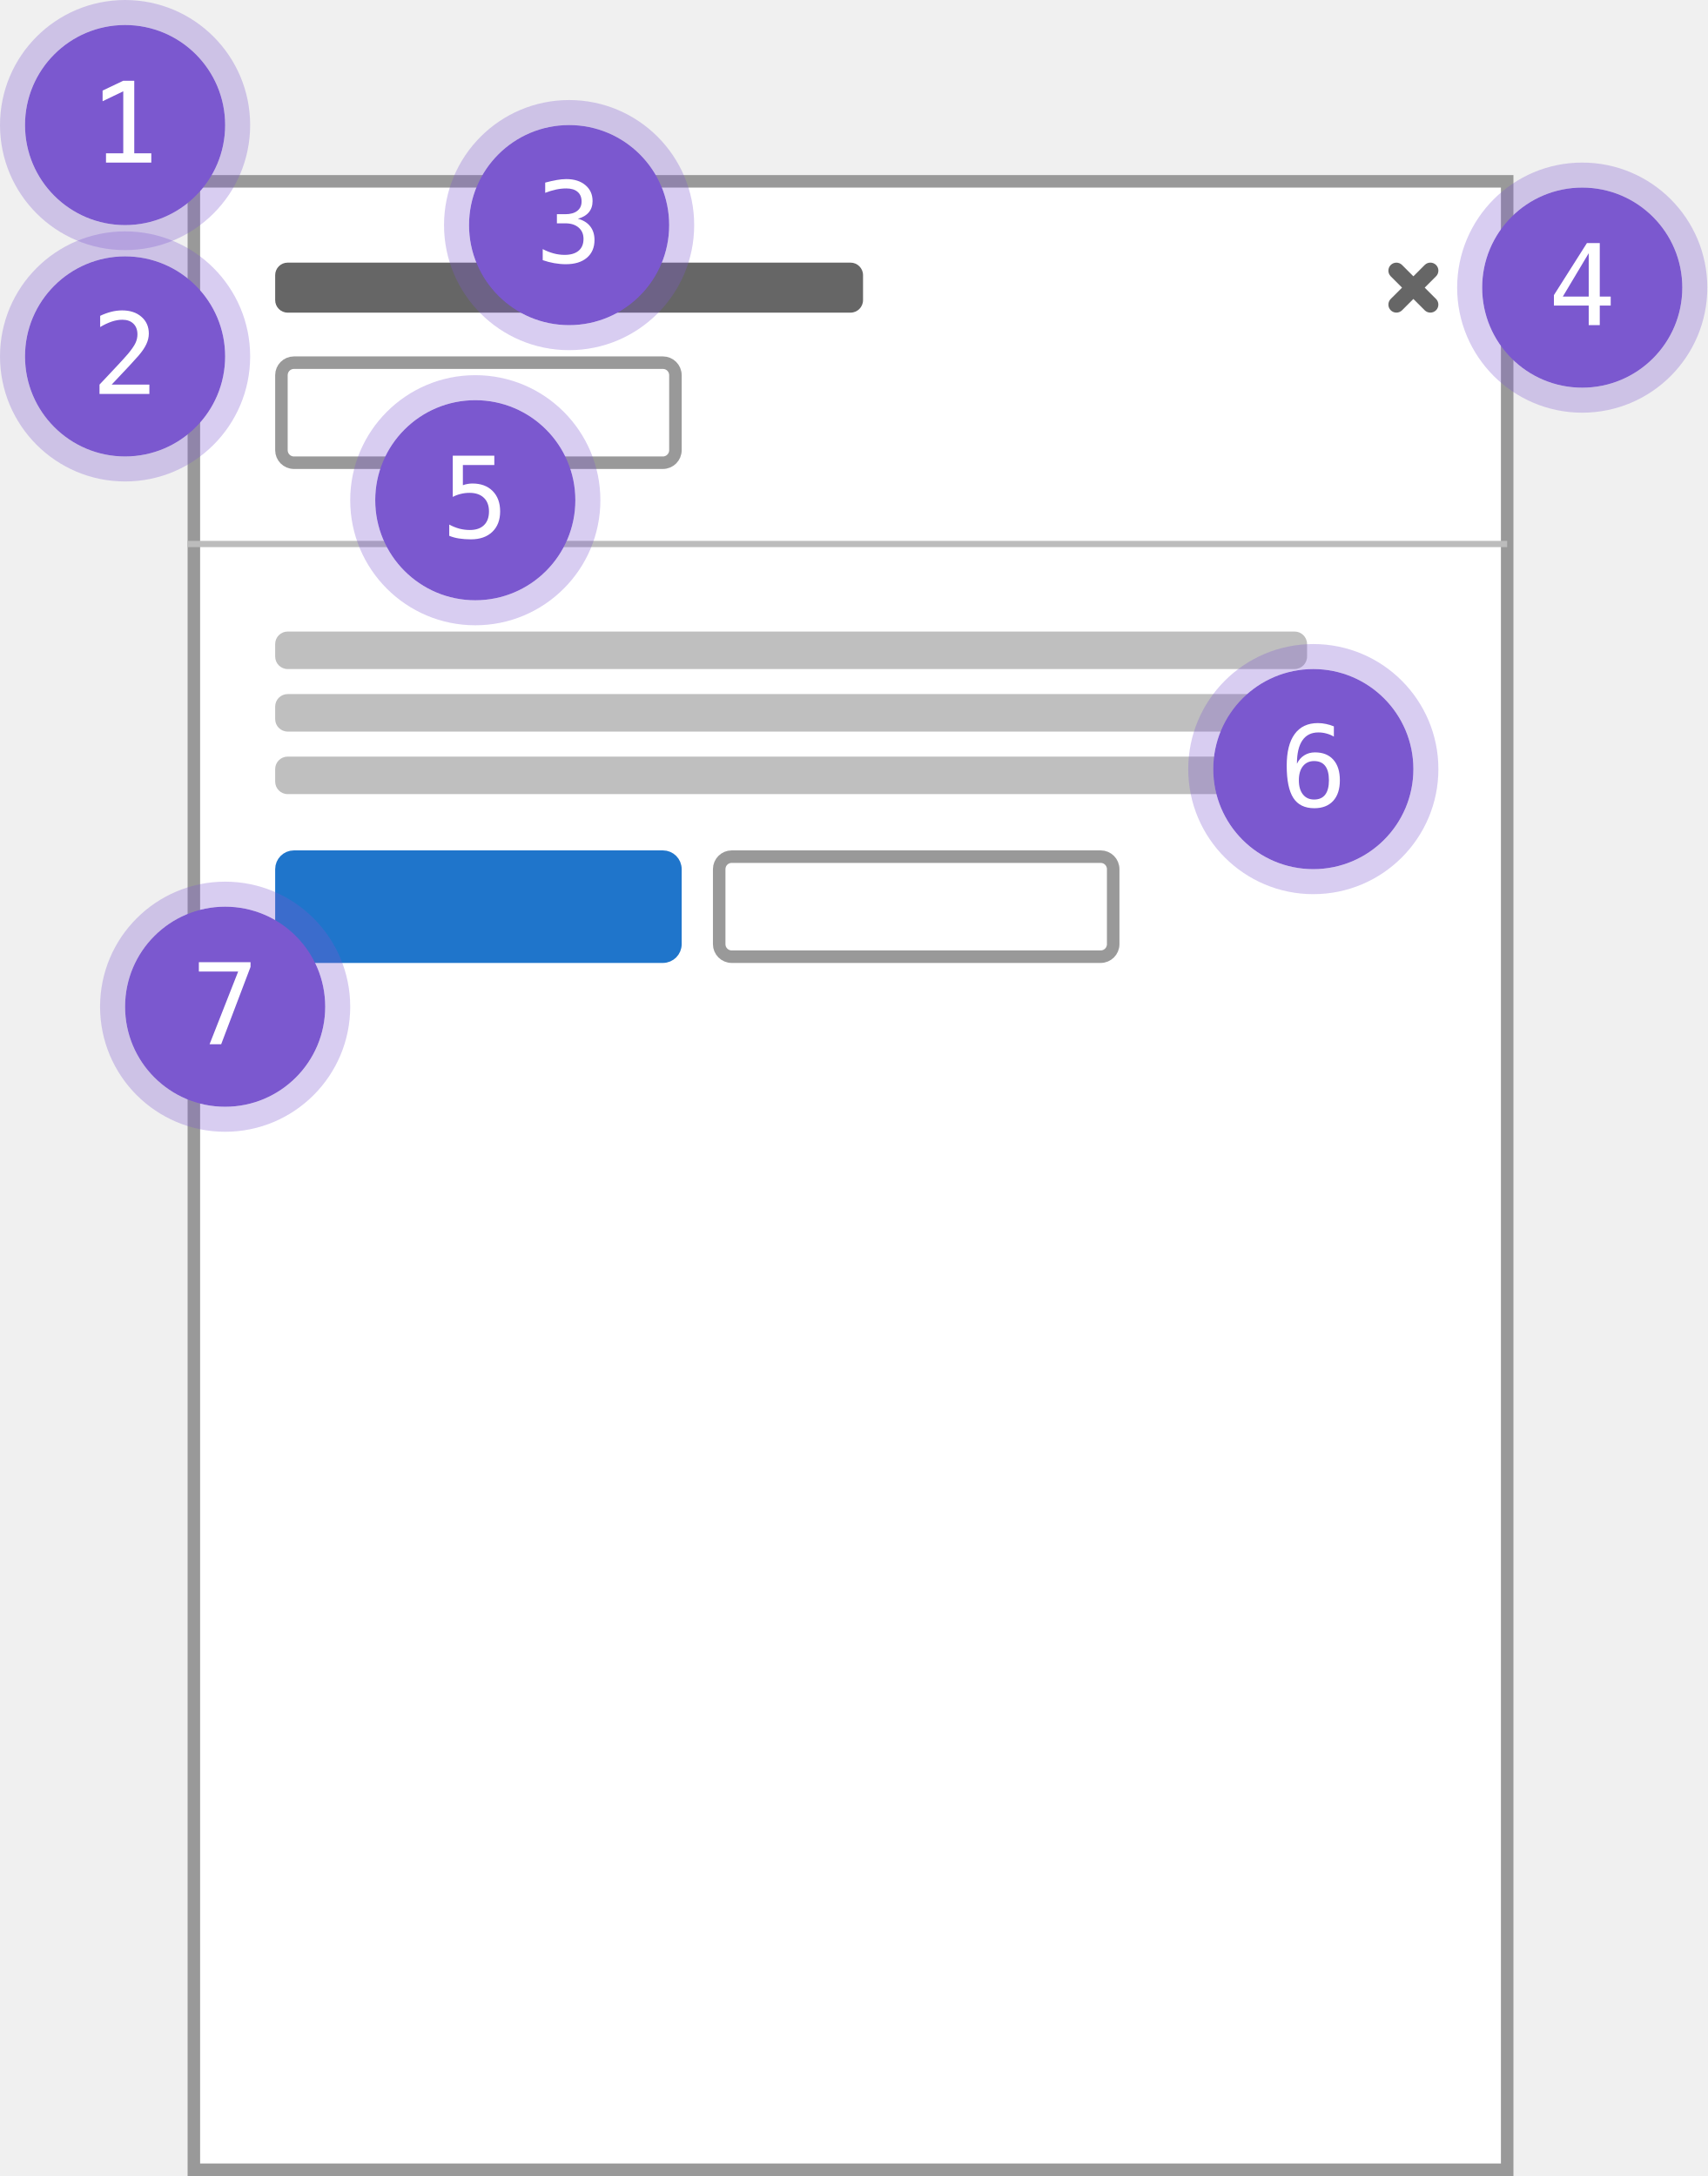
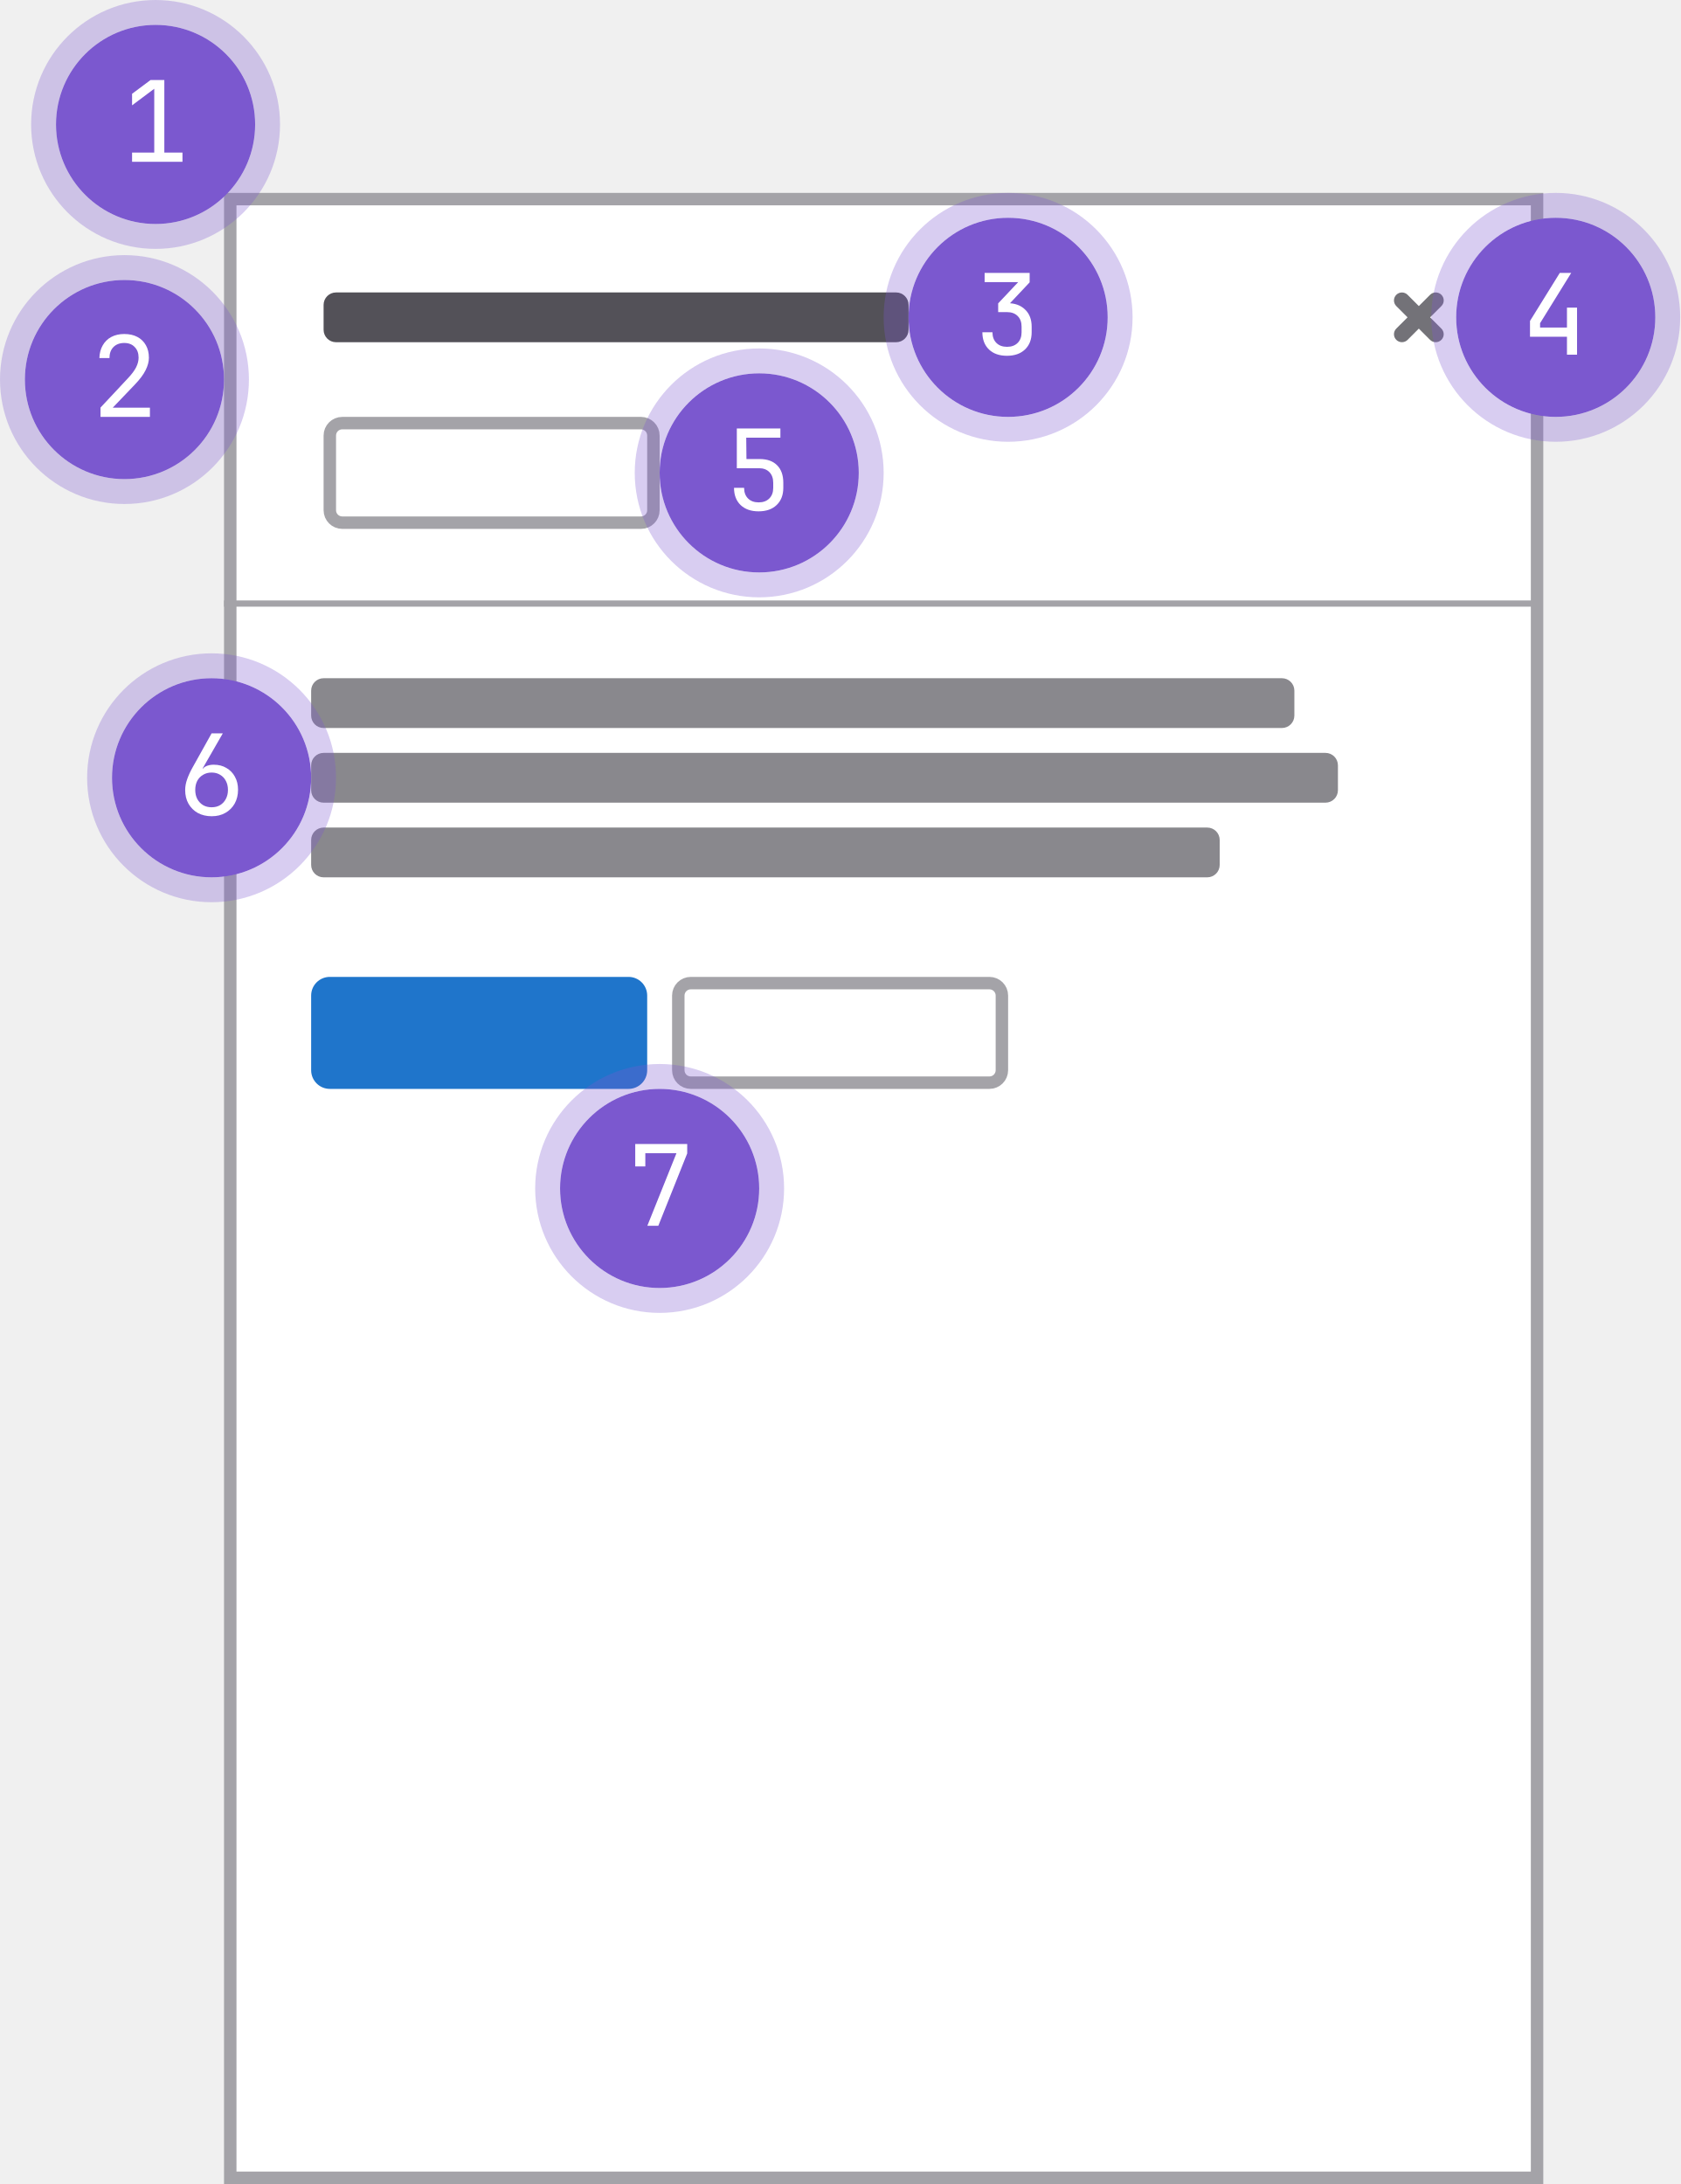
- <svg xmlns="http://www.w3.org/2000/svg" width="273" height="348" fill="none">
-   <path fill="#fff" stroke="#999" stroke-width="2" d="M31 29h210v318H31z" />
-   <path stroke="#BCBCBC" d="M30 87h211" />
-   <rect width="165" height="6" x="44" y="101" fill="#BFBFBF" rx="2" />
-   <rect width="171" height="6" x="44" y="111" fill="#BFBFBF" rx="2" />
-   <rect width="161" height="6" x="44" y="121" fill="#BFBFBF" rx="2" />
-   <rect width="63" height="16" x="45" y="58" stroke="#999" stroke-width="2" rx="2" />
-   <rect width="63" height="16" x="45" y="137" fill="#1F75CB" stroke="#1F75CB" stroke-width="2" rx="2" />
-   <rect width="63" height="16" x="115" y="137" stroke="#999" stroke-width="2" rx="2" />
-   <path fill="#666" d="M229.625 42.375c-.501-.5-1.312-.5-1.813 0L226 44.188l-1.812-1.813a1.282 1.282 0 0 0-1.813 1.813L224.188 46l-1.813 1.812a1.282 1.282 0 0 0 1.813 1.813L226 47.812l1.812 1.813a1.282 1.282 0 0 0 1.813-1.813L227.812 46l1.813-1.812c.5-.5.5-1.312 0-1.813Z" />
-   <rect width="94" height="8" x="44" y="42" fill="#666" rx="2" />
-   <circle cx="210" cy="123" r="16" fill="#7B58CF" />
-   <circle cx="210" cy="123" r="18" stroke="#7B58CF" stroke-opacity=".3" stroke-width="4" />
-   <path fill="#fff" d="M213.287 116.168v1.635a4.708 4.708 0 0 0-1.178-.492 4.739 4.739 0 0 0-1.3-.176c-1.125 0-1.978.425-2.558 1.274-.58.844-.87 2.089-.87 3.736.281-.586.671-1.035 1.169-1.345.498-.317 1.069-.475 1.714-.475 1.265 0 2.244.39 2.935 1.169.697.774 1.046 1.872 1.046 3.296 0 1.418-.357 2.517-1.072 3.296-.715.779-1.72 1.169-3.015 1.169-1.523 0-2.639-.545-3.348-1.635-.709-1.096-1.064-2.818-1.064-5.168 0-2.215.425-3.902 1.275-5.062.855-1.166 2.091-1.749 3.708-1.749.434 0 .868.047 1.301.14.434.088.853.217 1.257.387Zm-3.164 5.546c-.756 0-1.351.272-1.784.817-.434.545-.651 1.298-.651 2.259 0 .961.217 1.714.651 2.259.433.545 1.028.817 1.784.817.785 0 1.377-.258 1.775-.773.399-.522.598-1.289.598-2.303 0-1.019-.199-1.787-.598-2.303-.398-.515-.99-.773-1.775-.773Z" />
-   <circle cx="36" cy="161" r="16" fill="#7B58CF" />
-   <circle cx="36" cy="161" r="18" stroke="#7B58CF" stroke-opacity=".3" stroke-width="4" />
-   <path fill="#fff" d="M31.799 153.878h8.261v.756L35.367 167h-1.854l4.57-11.628h-6.284v-1.494Z" />
-   <circle cx="76" cy="80" r="16" fill="#7B58CF" />
-   <circle cx="76" cy="80" r="18" stroke="#7B58CF" stroke-opacity=".3" stroke-width="4" />
-   <path fill="#fff" d="M72.397 72.878h6.644v1.494h-5.027v3.226a4.01 4.01 0 0 1 .755-.203c.258-.046.516-.07.774-.07 1.36 0 2.438.402 3.234 1.204.797.803 1.196 1.89 1.196 3.261 0 1.383-.42 2.473-1.257 3.27-.832.796-1.972 1.195-3.42 1.195-.696 0-1.335-.047-1.915-.14a7.078 7.078 0 0 1-1.547-.423v-1.801a7.457 7.457 0 0 0 1.626.659c.545.14 1.102.21 1.67.21.978 0 1.731-.257 2.259-.773.533-.515.8-1.248.8-2.197 0-.938-.276-1.667-.827-2.188-.545-.522-1.306-.783-2.285-.783-.474 0-.937.056-1.388.167a5.369 5.369 0 0 0-1.292.484v-6.592Z" />
-   <circle cx="253" cy="46" r="16" fill="#7B58CF" />
-   <circle cx="253" cy="46" r="18" stroke="#7B58CF" stroke-opacity=".3" stroke-width="4" />
-   <path fill="#fff" d="m254.037 40.495-4.14 6.935h4.14v-6.935Zm-.29-1.617h2.057v8.552h1.749v1.441h-1.749V52h-1.767v-3.129h-5.563v-1.679l5.273-8.314Z" />
-   <circle cx="91" cy="36" r="16" fill="#7B58CF" />
-   <circle cx="91" cy="36" r="18" stroke="#7B58CF" stroke-opacity=".3" stroke-width="4" />
-   <path fill="#fff" d="M92.397 34.977c.862.23 1.521.636 1.978 1.222.457.58.686 1.307.686 2.18 0 1.207-.408 2.156-1.222 2.848-.809.685-1.93 1.028-3.366 1.028-.604 0-1.22-.056-1.846-.167a11.884 11.884 0 0 1-1.846-.483v-1.767a8.55 8.55 0 0 0 1.767.694 6.79 6.79 0 0 0 1.731.229c.973 0 1.72-.22 2.242-.66.521-.439.782-1.072.782-1.898 0-.762-.261-1.365-.782-1.81-.522-.452-1.228-.677-2.119-.677H89.05v-1.46h1.353c.815 0 1.45-.178 1.908-.535.457-.358.685-.856.685-1.494 0-.674-.214-1.19-.642-1.547-.421-.364-1.025-.545-1.81-.545a7.85 7.85 0 0 0-1.617.175 11.47 11.47 0 0 0-1.75.528v-1.635a21.833 21.833 0 0 1 1.89-.422 9.018 9.018 0 0 1 1.477-.14c1.277 0 2.297.322 3.059.966.767.64 1.15 1.489 1.15 2.55 0 .72-.201 1.32-.605 1.801-.399.48-.982.82-1.75 1.02Z" />
-   <circle cx="20" cy="57" r="16" fill="#7B58CF" />
-   <circle cx="20" cy="57" r="18" stroke="#7B58CF" stroke-opacity=".3" stroke-width="4" />
-   <path fill="#fff" d="M17.855 61.506h6.03V63h-7.972v-1.494a363.318 363.318 0 0 0 2.874-3.059 73.424 73.424 0 0 0 1.696-1.872c.586-.715.982-1.292 1.187-1.731.205-.446.307-.9.307-1.363 0-.732-.216-1.306-.65-1.722-.428-.416-1.017-.624-1.767-.624-.533 0-1.092.096-1.678.29a9.421 9.421 0 0 0-1.863.879V50.51a9.622 9.622 0 0 1 1.775-.65 7.12 7.12 0 0 1 1.731-.22c1.284 0 2.315.342 3.094 1.028.785.68 1.178 1.573 1.178 2.68 0 .563-.132 1.126-.396 1.688-.257.563-.68 1.184-1.265 1.863-.328.381-.806.909-1.433 1.582-.621.674-1.57 1.682-2.848 3.024Z" />
-   <circle cx="20" cy="20" r="16" fill="#7B58CF" />
-   <circle cx="20" cy="20" r="18" stroke="#7B58CF" stroke-opacity=".3" stroke-width="4" />
-   <path fill="#fff" d="M16.95 24.515h2.76V14.6l-3.305 1.59v-1.705l3.287-1.564h1.776v11.593h2.724V26H16.95v-1.485Z" />
+ <svg xmlns="http://www.w3.org/2000/svg" width="270" height="351" fill="none">
+   <path fill="#fff" stroke="#A4A3A8" stroke-width="2" d="M37 32h210v318H37z" />
+   <path d="M36 97h211" stroke="#A4A3A8" />
+   <rect x="50" y="109" width="158" height="8" rx="2" fill="#89888D" />
+   <rect x="50" y="121" width="165" height="8" rx="2" fill="#89888D" />
+   <rect x="50" y="133" width="146" height="8" rx="2" fill="#89888D" />
+   <rect x="50" y="157" width="54" height="18" rx="3" fill="#1F75CB" />
+   <rect x="109" y="158" width="52" height="16" rx="2" fill="#fff" />
+   <rect x="109" y="158" width="52" height="16" rx="2" stroke="#A4A3A8" stroke-width="2" />
+   <rect x="53" y="68" width="52" height="16" rx="2" fill="#fff" />
+   <rect x="53" y="68" width="52" height="16" rx="2" stroke="#A4A3A8" stroke-width="2" />
+   <path d="M231.625 47.375c-.501-.5-1.312-.5-1.813 0L228 49.188l-1.812-1.813a1.282 1.282 0 0 0-1.813 1.813L226.188 51l-1.813 1.812a1.282 1.282 0 0 0 1.813 1.813L228 52.812l1.812 1.813a1.282 1.282 0 0 0 1.813-1.813L229.812 51l1.813-1.812c.5-.5.5-1.312 0-1.813Z" fill="#737278" />
+   <rect x="52" y="47" width="94" height="8" rx="2" fill="#535158" />
+   <circle cx="106" cy="191" r="16" fill="#7B58CF" />
+   <circle cx="106" cy="191" r="18" stroke="#7B58CF" stroke-opacity=".3" stroke-width="4" />
+   <path d="m104.024 197 4.68-11.664H103.7v2.124h-1.62v-3.6h8.352v1.512L105.788 197h-1.764Z" fill="#fff" />
+   <circle cx="34" cy="125" r="16" fill="#7B58CF" />
+   <circle cx="34" cy="125" r="18" stroke="#7B58CF" stroke-opacity=".3" stroke-width="4" />
+   <path d="M34.022 131.18c-.84 0-1.584-.174-2.232-.522a3.922 3.922 0 0 1-1.494-1.476c-.36-.636-.54-1.368-.54-2.196 0-.576.107-1.164.323-1.764.216-.612.51-1.248.883-1.908l3.042-5.454h1.8l-3.24 5.634.053.036c.157-.204.39-.36.703-.468a3.118 3.118 0 0 1 1.026-.162c.78 0 1.458.174 2.034.522a3.501 3.501 0 0 1 1.367 1.404c.337.6.505 1.296.505 2.088 0 .84-.18 1.584-.54 2.232a3.885 3.885 0 0 1-1.495 1.494c-.623.36-1.355.54-2.195.54Zm-.018-1.44c.528 0 .983-.114 1.367-.342.396-.24.703-.57.918-.99.228-.42.343-.906.343-1.458 0-.552-.114-1.038-.343-1.458a2.317 2.317 0 0 0-.918-.972c-.384-.24-.84-.36-1.367-.36-.517 0-.972.12-1.368.36a2.435 2.435 0 0 0-.937.972c-.216.42-.324.906-.324 1.458 0 .552.108 1.038.325 1.458.227.42.54.75.936.99.395.228.851.342 1.367.342Z" fill="#fff" />
+   <circle cx="122" cy="76" r="16" fill="#7B58CF" />
+   <circle cx="122" cy="76" r="18" stroke="#7B58CF" stroke-opacity=".3" stroke-width="4" />
+   <path d="M121.896 82.18c-1.212 0-2.172-.336-2.88-1.008-.708-.684-1.062-1.608-1.062-2.772h1.62c0 .72.21 1.29.63 1.71.42.42.99.63 1.71.63s1.29-.21 1.71-.63c.42-.42.63-.99.63-1.71v-.81c0-.72-.204-1.29-.612-1.71-.408-.42-.96-.63-1.656-.63h-3.582v-6.39h7.002v1.476h-5.49l.036 3.438h2.124c1.212 0 2.148.336 2.808 1.008.66.66.99 1.596.99 2.808v.81c0 1.164-.36 2.088-1.08 2.772-.708.672-1.674 1.008-2.898 1.008Z" fill="#fff" />
+   <circle cx="250" cy="51" r="16" fill="#7B58CF" />
+   <circle cx="250" cy="51" r="18" stroke="#7B58CF" stroke-opacity=".3" stroke-width="4" />
+   <path d="M251.804 57v-2.88h-5.94v-2.538l4.788-7.722h1.836l-5.004 8.082v.702h4.32V49.44h1.62V57h-1.62Z" fill="#fff" />
+   <circle cx="162" cy="51" r="16" fill="#7B58CF" />
+   <circle cx="162" cy="51" r="18" stroke="#7B58CF" stroke-opacity=".3" stroke-width="4" />
+   <path d="M161.806 57.18c-1.212 0-2.172-.336-2.88-1.008-.708-.684-1.062-1.608-1.062-2.772h1.62c0 .72.21 1.29.63 1.71.42.42.99.63 1.71.63s1.29-.21 1.71-.63c.42-.42.63-.99.63-1.71v-.9c0-.72-.21-1.29-.63-1.71-.42-.42-.99-.63-1.71-.63h-1.422v-1.404l3.222-3.42h-5.4V43.86h7.236v1.512l-3.6 3.834v-.486c1.212 0 2.166.342 2.862 1.026.708.672 1.062 1.59 1.062 2.754v.9c0 1.164-.36 2.088-1.08 2.772-.708.672-1.674 1.008-2.898 1.008Z" fill="#fff" />
+   <circle cx="20" cy="61" r="16" fill="#7B58CF" />
+   <circle cx="20" cy="61" r="18" stroke="#7B58CF" stroke-opacity=".3" stroke-width="4" />
+   <path d="M16.151 67v-1.494l4.375-4.68c.636-.672 1.085-1.272 1.35-1.8.264-.528.395-1.044.395-1.548 0-.72-.21-1.29-.63-1.71-.407-.432-.965-.648-1.673-.648-.733 0-1.314.222-1.747.666-.42.432-.63 1.02-.63 1.764h-1.62c.024-.792.204-1.476.54-2.052a3.41 3.41 0 0 1 1.387-1.35c.587-.312 1.277-.468 2.07-.468.816 0 1.517.156 2.105.468a3.325 3.325 0 0 1 1.369 1.332c.323.564.485 1.236.485 2.016 0 .624-.174 1.284-.521 1.98-.336.696-.918 1.476-1.746 2.34l-3.547 3.708h5.977V67h-7.94Z" fill="#fff" />
+   <circle cx="25" cy="20" r="16" fill="#7B58CF" />
+   <circle cx="25" cy="20" r="18" stroke="#7B58CF" stroke-opacity=".3" stroke-width="4" />
+   <path d="M21.224 26v-1.476h3.564v-10.26l-3.564 2.664v-1.854l2.97-2.214h2.213v11.664h2.916V26h-8.1Z" fill="#fff" />
</svg>
